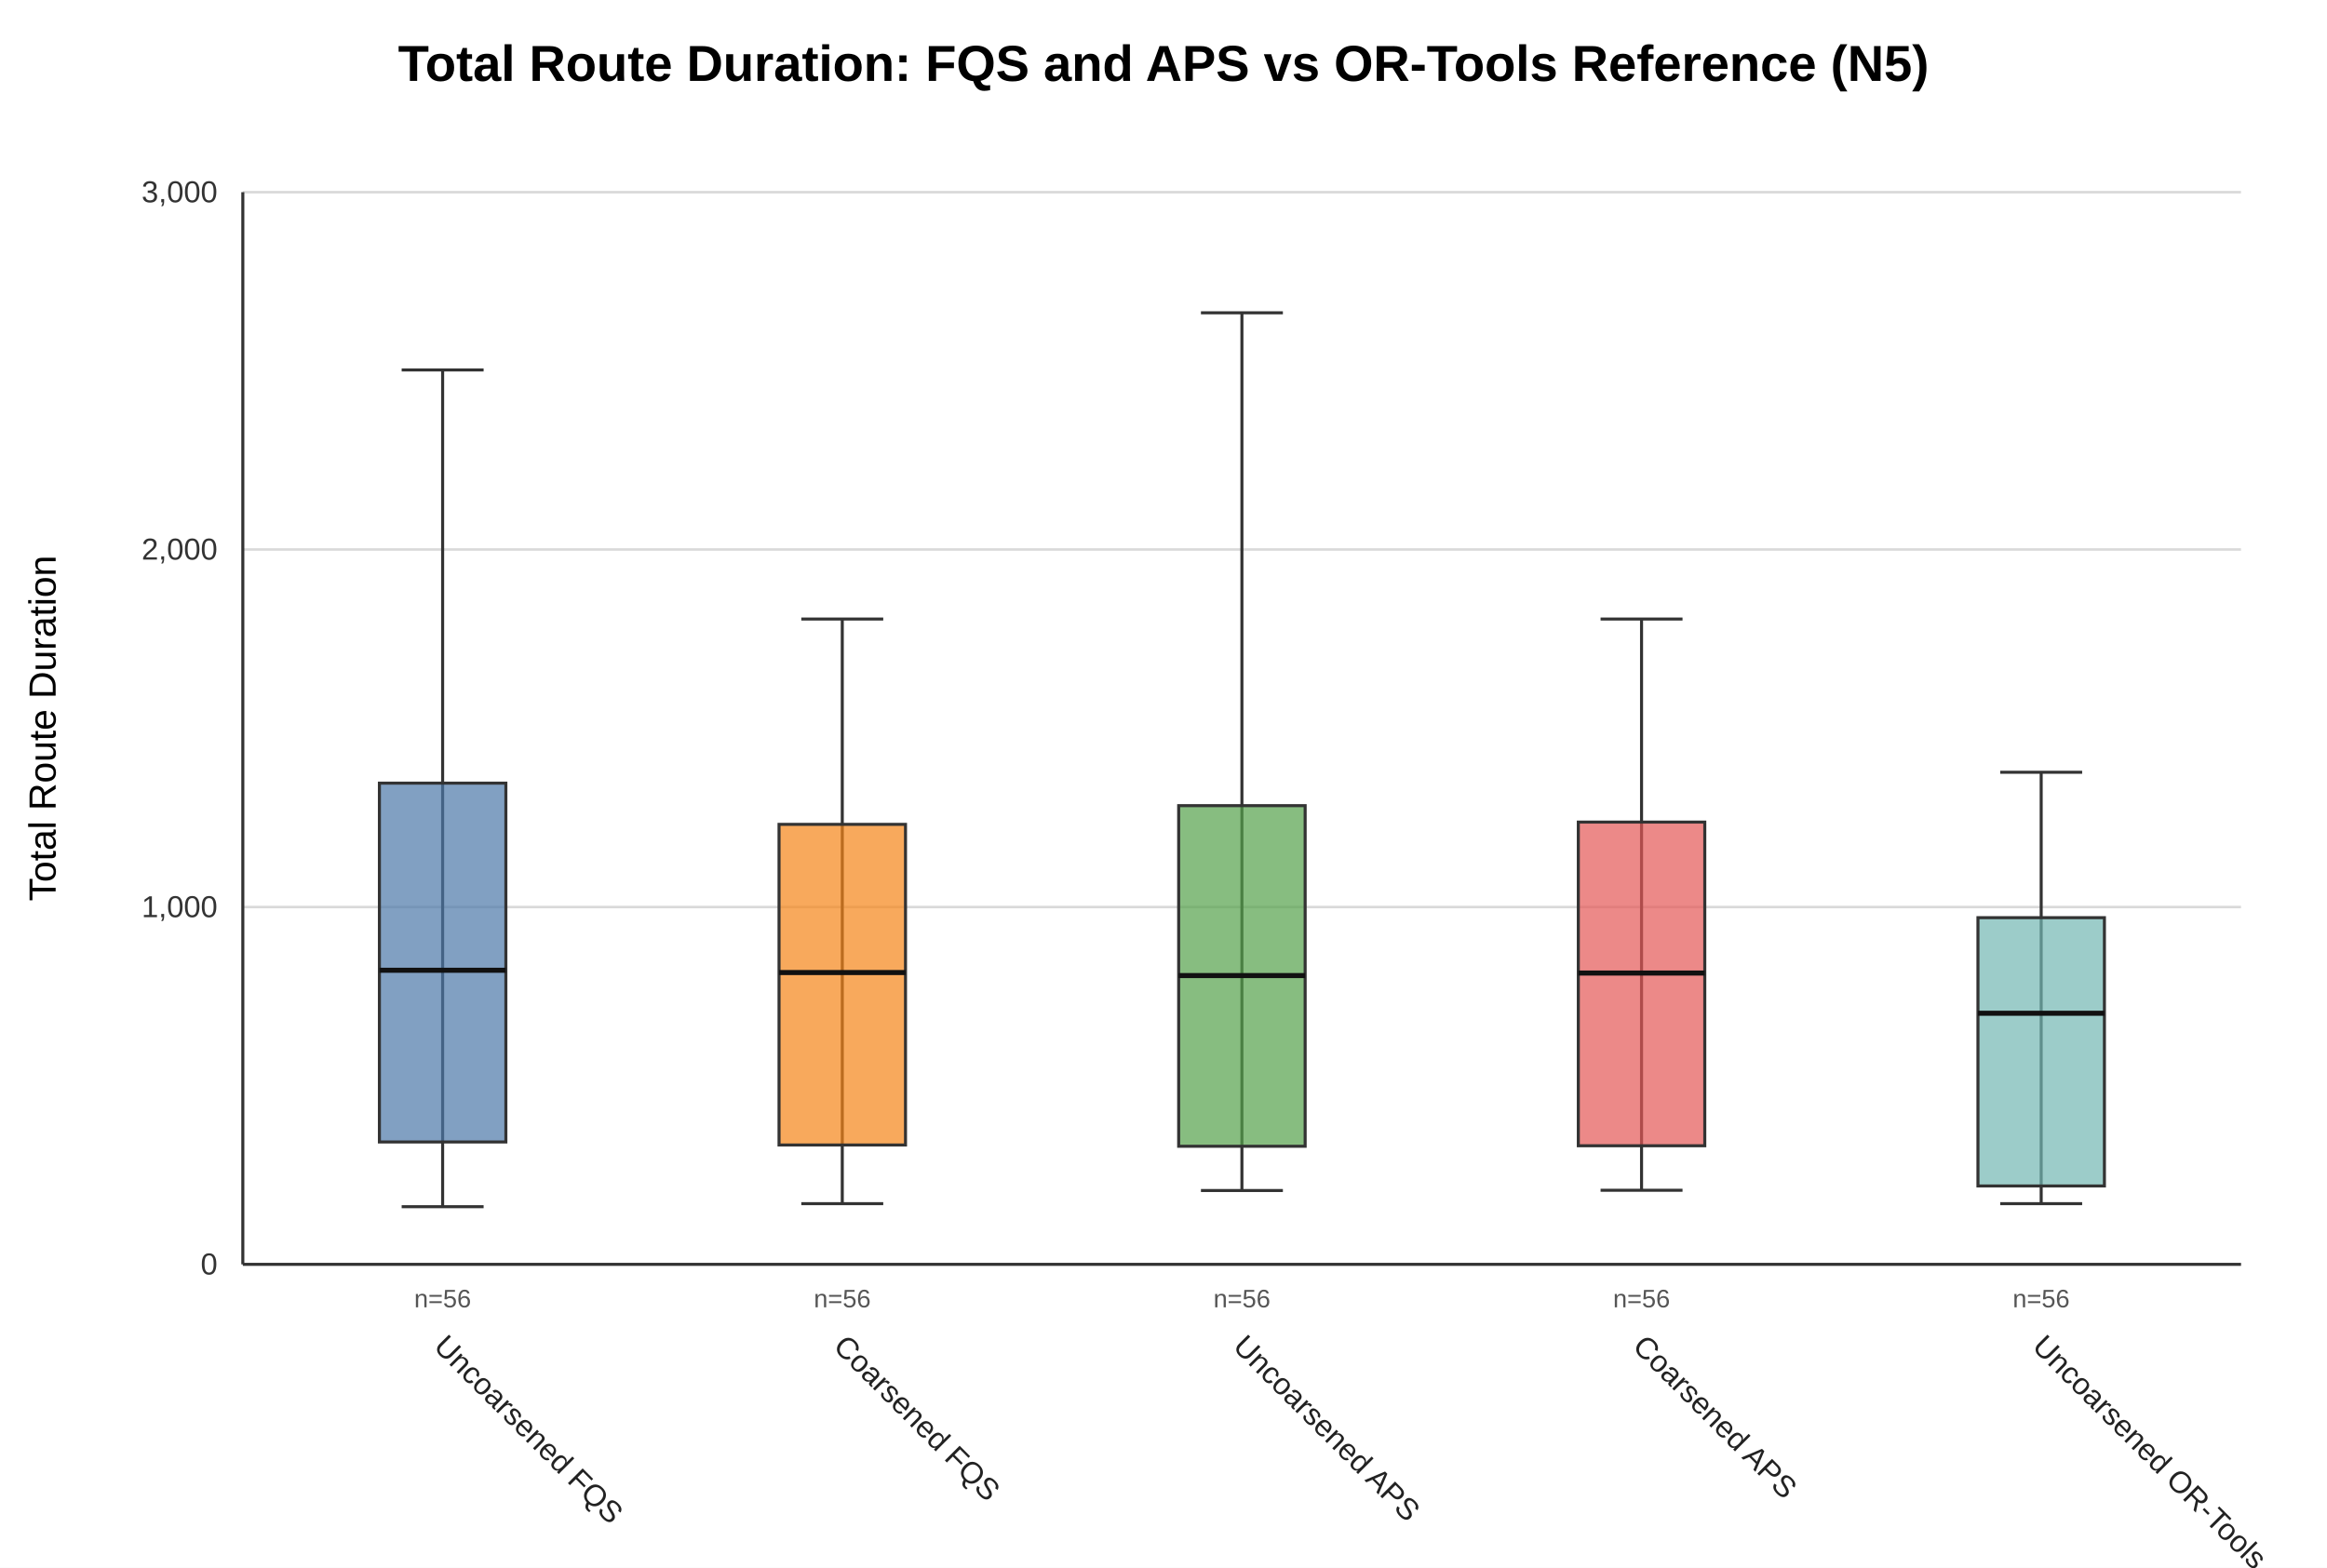
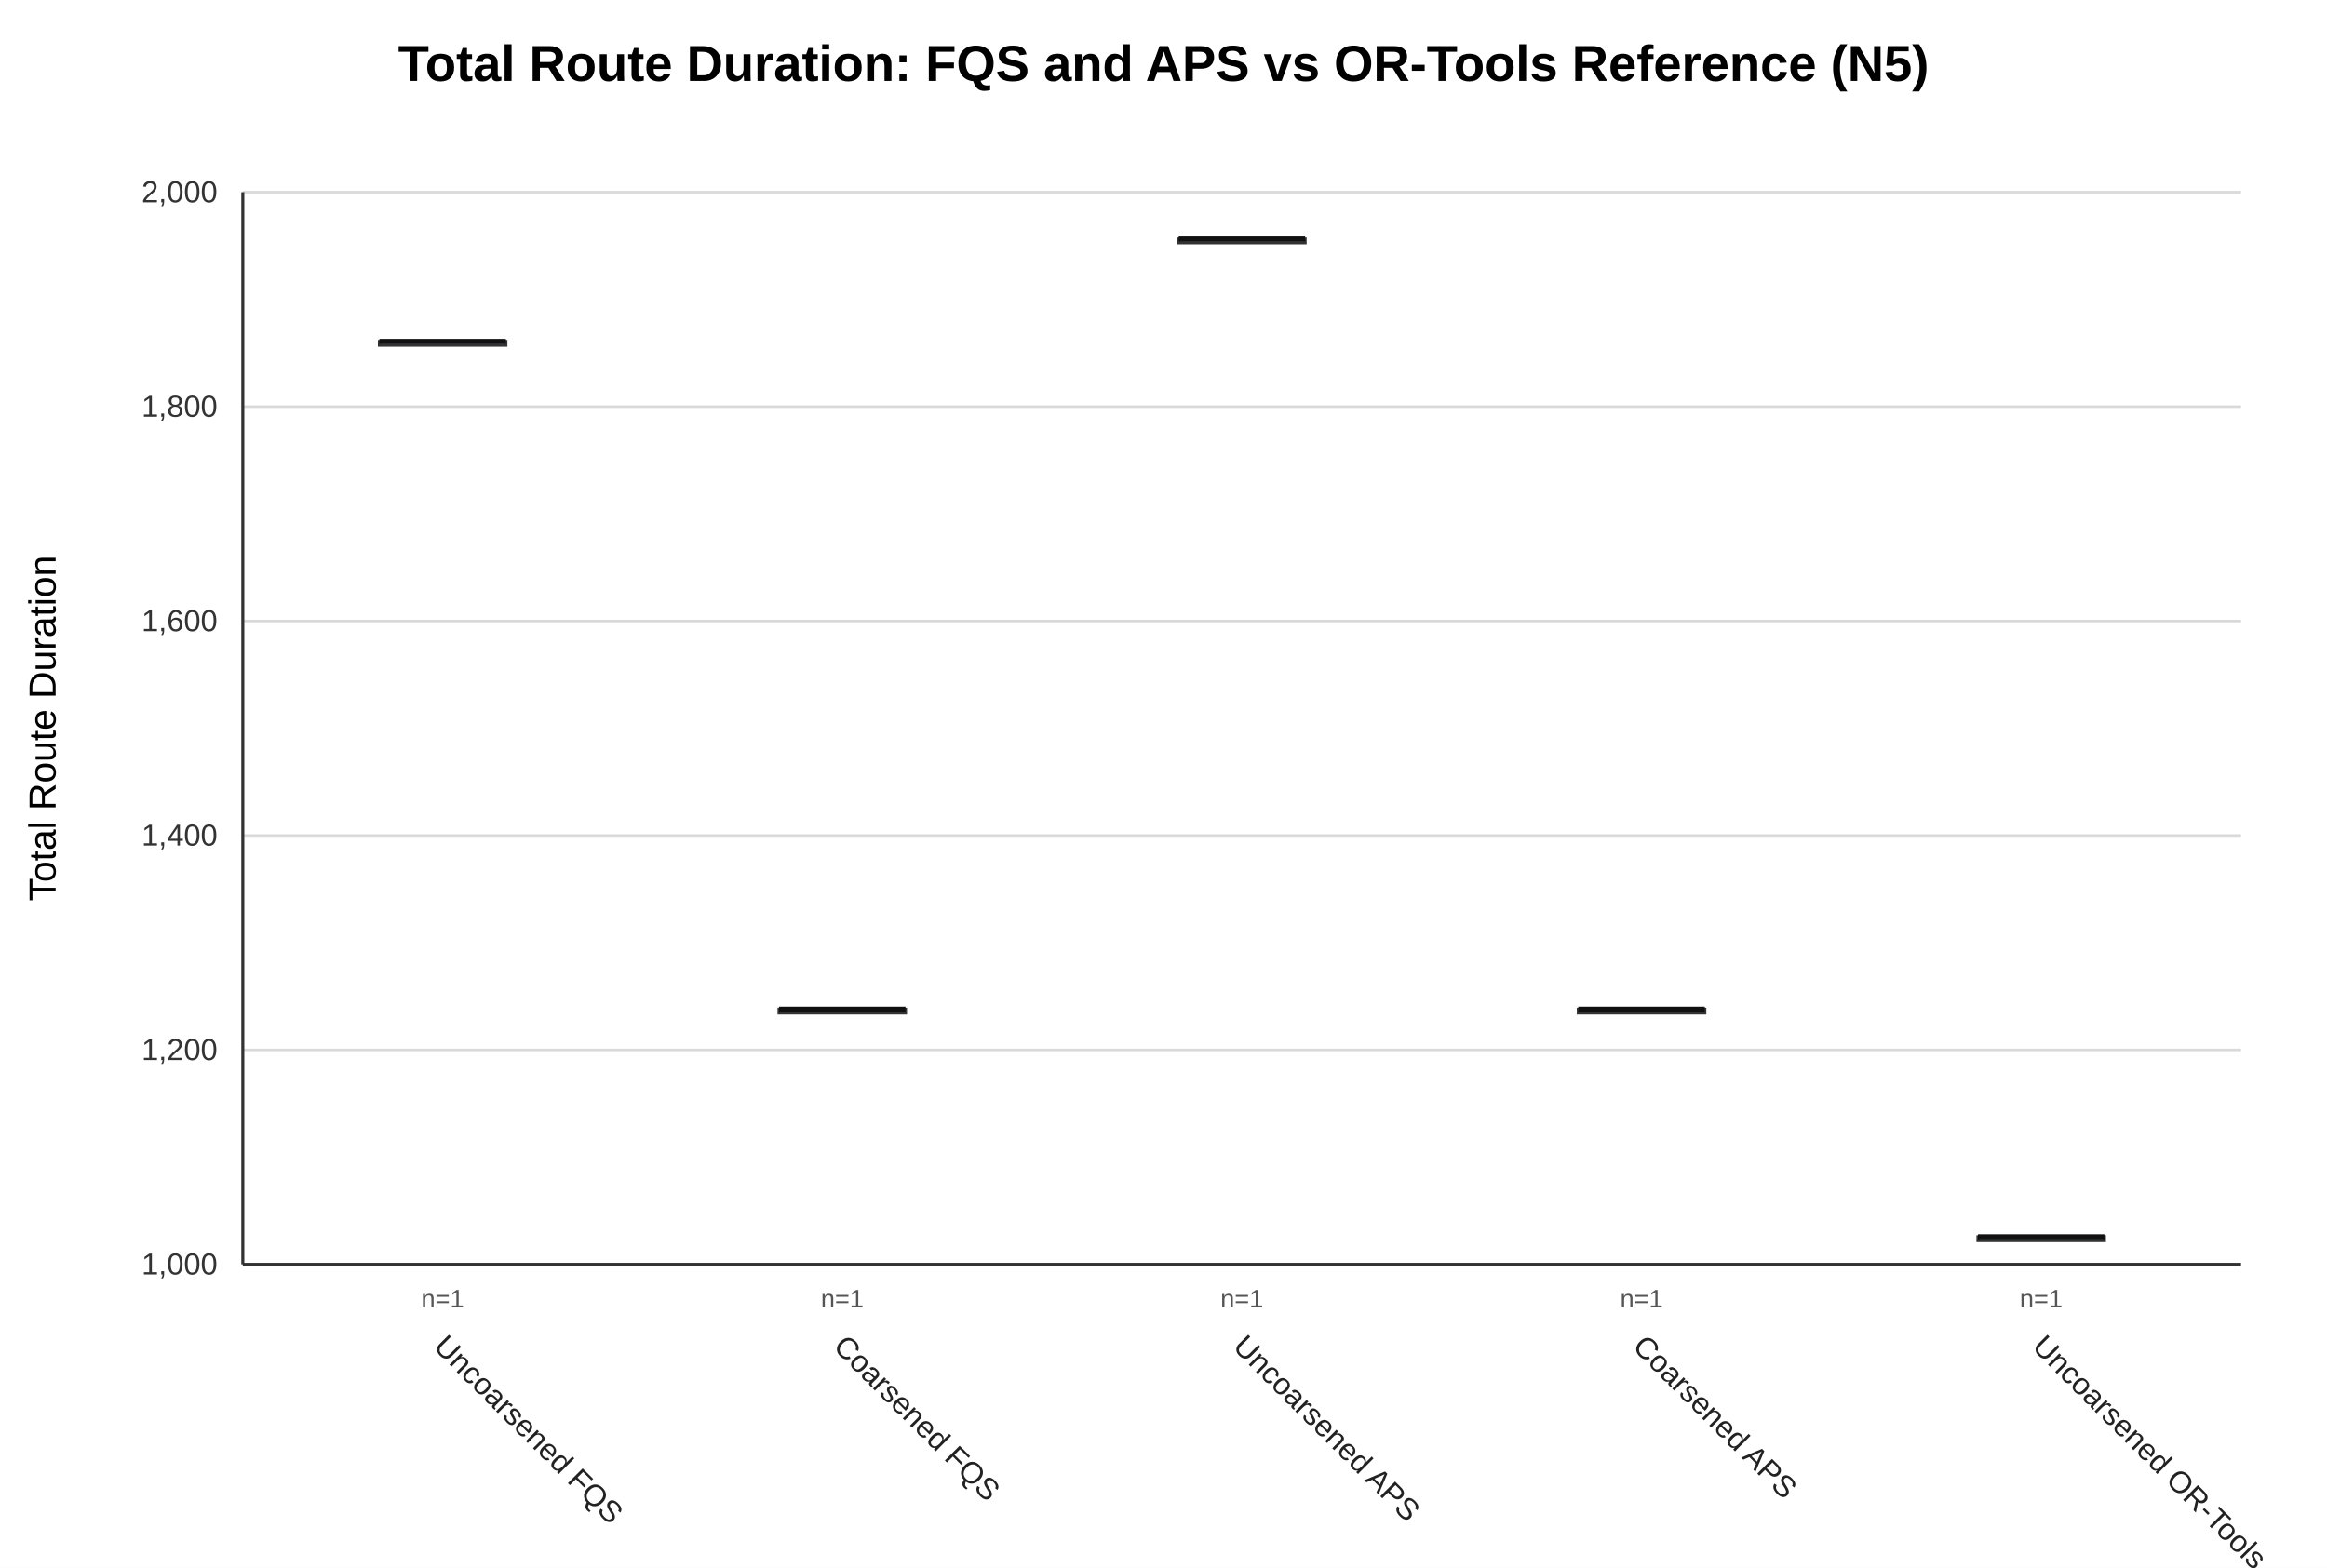
<svg xmlns="http://www.w3.org/2000/svg" width="920" height="620" viewBox="0 0 920 620">
  <rect x="0" y="0" width="920" height="620" fill="#ffffff" />
  <text x="460.0" y="32" text-anchor="middle" font-family="Arial, sans-serif" font-size="20" font-weight="700">Total Route Duration: FQS and APS vs OR-Tools Reference (N5)</text>
  <text transform="translate(22 288.0) rotate(-90)" text-anchor="middle" font-family="Arial, sans-serif" font-size="15">Total Route Duration</text>
  <line x1="96" y1="500.0" x2="886" y2="500.0" stroke="#d9d9d9" stroke-width="1" />
-   <text x="86" y="504.0" text-anchor="end" font-family="Arial, sans-serif" font-size="12" fill="#333333">0</text>
-   <line x1="96" y1="358.7" x2="886" y2="358.7" stroke="#d9d9d9" stroke-width="1" />
-   <text x="86" y="362.7" text-anchor="end" font-family="Arial, sans-serif" font-size="12" fill="#333333">1,000</text>
-   <line x1="96" y1="217.3" x2="886" y2="217.3" stroke="#d9d9d9" stroke-width="1" />
-   <text x="86" y="221.3" text-anchor="end" font-family="Arial, sans-serif" font-size="12" fill="#333333">2,000</text>
+   <text x="86" y="504.0" text-anchor="end" font-family="Arial, sans-serif" font-size="12" fill="#333333">1,000</text>
+   <line x1="96" y1="415.2" x2="886" y2="415.2" stroke="#d9d9d9" stroke-width="1" />
+   <text x="86" y="419.2" text-anchor="end" font-family="Arial, sans-serif" font-size="12" fill="#333333">1,200</text>
+   <line x1="96" y1="330.4" x2="886" y2="330.4" stroke="#d9d9d9" stroke-width="1" />
+   <text x="86" y="334.4" text-anchor="end" font-family="Arial, sans-serif" font-size="12" fill="#333333">1,400</text>
+   <line x1="96" y1="245.6" x2="886" y2="245.6" stroke="#d9d9d9" stroke-width="1" />
+   <text x="86" y="249.6" text-anchor="end" font-family="Arial, sans-serif" font-size="12" fill="#333333">1,600</text>
+   <line x1="96" y1="160.8" x2="886" y2="160.8" stroke="#d9d9d9" stroke-width="1" />
+   <text x="86" y="164.8" text-anchor="end" font-family="Arial, sans-serif" font-size="12" fill="#333333">1,800</text>
  <line x1="96" y1="76.0" x2="886" y2="76.0" stroke="#d9d9d9" stroke-width="1" />
-   <text x="86" y="80.0" text-anchor="end" font-family="Arial, sans-serif" font-size="12" fill="#333333">3,000</text>
+   <text x="86" y="80.0" text-anchor="end" font-family="Arial, sans-serif" font-size="12" fill="#333333">2,000</text>
  <line x1="96" y1="76" x2="96" y2="500" stroke="#333333" stroke-width="1.2" />
  <line x1="96" y1="500" x2="886" y2="500" stroke="#333333" stroke-width="1.2" />
-   <line x1="175.0" y1="146.3" x2="175.0" y2="477.2" stroke="#333333" stroke-width="1.2" />
-   <line x1="158.8" y1="146.3" x2="191.2" y2="146.3" stroke="#333333" stroke-width="1.2" />
-   <line x1="158.8" y1="477.2" x2="191.2" y2="477.2" stroke="#333333" stroke-width="1.2" />
-   <rect x="150.0" y="309.7" width="50.0" height="141.9" fill="#4C78A8" fill-opacity="0.70" stroke="#333333" stroke-width="1.2" />
-   <line x1="150.0" y1="383.7" x2="200.0" y2="383.7" stroke="#111111" stroke-width="2" />
-   <text x="175.0" y="517" text-anchor="middle" font-family="Arial, sans-serif" font-size="10" fill="#555555">n=56</text>
+   <line x1="175.0" y1="135.0" x2="175.0" y2="135.0" stroke="#333333" stroke-width="1.2" />
+   <line x1="158.8" y1="135.0" x2="191.2" y2="135.0" stroke="#333333" stroke-width="1.2" />
+   <line x1="158.8" y1="135.0" x2="191.2" y2="135.0" stroke="#333333" stroke-width="1.2" />
+   <rect x="150.0" y="135.0" width="50.0" height="1.5" fill="#4C78A8" fill-opacity="0.70" stroke="#333333" stroke-width="1.2" />
+   <line x1="150.0" y1="135.0" x2="200.0" y2="135.0" stroke="#111111" stroke-width="2" />
+   <text x="175.0" y="517" text-anchor="middle" font-family="Arial, sans-serif" font-size="10" fill="#555555">n=1</text>
  <text transform="translate(171.0 533) rotate(45)" text-anchor="start" font-family="Arial, sans-serif" font-size="12" fill="#222222">Uncoarsened FQS</text>
-   <line x1="333.0" y1="244.8" x2="333.0" y2="476.0" stroke="#333333" stroke-width="1.2" />
-   <line x1="316.8" y1="244.8" x2="349.2" y2="244.8" stroke="#333333" stroke-width="1.2" />
-   <line x1="316.8" y1="476.0" x2="349.2" y2="476.0" stroke="#333333" stroke-width="1.2" />
-   <rect x="308.0" y="326.0" width="50.0" height="126.8" fill="#F58518" fill-opacity="0.70" stroke="#333333" stroke-width="1.2" />
-   <line x1="308.0" y1="384.6" x2="358.0" y2="384.6" stroke="#111111" stroke-width="2" />
-   <text x="333.0" y="517" text-anchor="middle" font-family="Arial, sans-serif" font-size="10" fill="#555555">n=56</text>
+   <line x1="333.0" y1="399.1" x2="333.0" y2="399.1" stroke="#333333" stroke-width="1.2" />
+   <line x1="316.8" y1="399.1" x2="349.2" y2="399.1" stroke="#333333" stroke-width="1.2" />
+   <line x1="316.8" y1="399.1" x2="349.2" y2="399.1" stroke="#333333" stroke-width="1.2" />
+   <rect x="308.0" y="399.1" width="50.0" height="1.5" fill="#F58518" fill-opacity="0.70" stroke="#333333" stroke-width="1.2" />
+   <line x1="308.0" y1="399.1" x2="358.0" y2="399.1" stroke="#111111" stroke-width="2" />
+   <text x="333.0" y="517" text-anchor="middle" font-family="Arial, sans-serif" font-size="10" fill="#555555">n=1</text>
  <text transform="translate(329.0 533) rotate(45)" text-anchor="start" font-family="Arial, sans-serif" font-size="12" fill="#222222">Coarsened FQS</text>
-   <line x1="491.0" y1="123.7" x2="491.0" y2="470.8" stroke="#333333" stroke-width="1.2" />
-   <line x1="474.8" y1="123.7" x2="507.2" y2="123.7" stroke="#333333" stroke-width="1.2" />
-   <line x1="474.8" y1="470.8" x2="507.2" y2="470.8" stroke="#333333" stroke-width="1.2" />
-   <rect x="466.0" y="318.6" width="50.0" height="134.7" fill="#54A24B" fill-opacity="0.70" stroke="#333333" stroke-width="1.2" />
-   <line x1="466.0" y1="385.8" x2="516.0" y2="385.8" stroke="#111111" stroke-width="2" />
-   <text x="491.0" y="517" text-anchor="middle" font-family="Arial, sans-serif" font-size="10" fill="#555555">n=56</text>
+   <line x1="491.0" y1="94.5" x2="491.0" y2="94.5" stroke="#333333" stroke-width="1.2" />
+   <line x1="474.8" y1="94.5" x2="507.2" y2="94.5" stroke="#333333" stroke-width="1.2" />
+   <line x1="474.8" y1="94.5" x2="507.2" y2="94.5" stroke="#333333" stroke-width="1.2" />
+   <rect x="466.0" y="94.5" width="50.0" height="1.5" fill="#54A24B" fill-opacity="0.70" stroke="#333333" stroke-width="1.2" />
+   <line x1="466.0" y1="94.5" x2="516.0" y2="94.5" stroke="#111111" stroke-width="2" />
+   <text x="491.0" y="517" text-anchor="middle" font-family="Arial, sans-serif" font-size="10" fill="#555555">n=1</text>
  <text transform="translate(487.0 533) rotate(45)" text-anchor="start" font-family="Arial, sans-serif" font-size="12" fill="#222222">Uncoarsened APS</text>
-   <line x1="649.0" y1="244.8" x2="649.0" y2="470.7" stroke="#333333" stroke-width="1.2" />
-   <line x1="632.8" y1="244.8" x2="665.2" y2="244.8" stroke="#333333" stroke-width="1.2" />
-   <line x1="632.8" y1="470.7" x2="665.2" y2="470.7" stroke="#333333" stroke-width="1.2" />
-   <rect x="624.0" y="325.1" width="50.0" height="128.0" fill="#E45756" fill-opacity="0.70" stroke="#333333" stroke-width="1.2" />
-   <line x1="624.0" y1="384.8" x2="674.0" y2="384.8" stroke="#111111" stroke-width="2" />
-   <text x="649.0" y="517" text-anchor="middle" font-family="Arial, sans-serif" font-size="10" fill="#555555">n=56</text>
+   <line x1="649.0" y1="399.1" x2="649.0" y2="399.1" stroke="#333333" stroke-width="1.2" />
+   <line x1="632.8" y1="399.1" x2="665.2" y2="399.1" stroke="#333333" stroke-width="1.2" />
+   <line x1="632.8" y1="399.1" x2="665.2" y2="399.1" stroke="#333333" stroke-width="1.2" />
+   <rect x="624.0" y="399.1" width="50.0" height="1.5" fill="#E45756" fill-opacity="0.70" stroke="#333333" stroke-width="1.2" />
+   <line x1="624.0" y1="399.1" x2="674.0" y2="399.1" stroke="#111111" stroke-width="2" />
+   <text x="649.0" y="517" text-anchor="middle" font-family="Arial, sans-serif" font-size="10" fill="#555555">n=1</text>
  <text transform="translate(645.0 533) rotate(45)" text-anchor="start" font-family="Arial, sans-serif" font-size="12" fill="#222222">Coarsened APS</text>
-   <line x1="807.0" y1="305.4" x2="807.0" y2="476.0" stroke="#333333" stroke-width="1.2" />
-   <line x1="790.8" y1="305.4" x2="823.2" y2="305.4" stroke="#333333" stroke-width="1.2" />
-   <line x1="790.8" y1="476.0" x2="823.2" y2="476.0" stroke="#333333" stroke-width="1.2" />
-   <rect x="782.0" y="362.9" width="50.0" height="106.1" fill="#72B7B2" fill-opacity="0.70" stroke="#333333" stroke-width="1.2" />
-   <line x1="782.0" y1="400.7" x2="832.0" y2="400.7" stroke="#111111" stroke-width="2" />
-   <text x="807.0" y="517" text-anchor="middle" font-family="Arial, sans-serif" font-size="10" fill="#555555">n=56</text>
+   <line x1="807.0" y1="489.1" x2="807.0" y2="489.1" stroke="#333333" stroke-width="1.2" />
+   <line x1="790.8" y1="489.1" x2="823.2" y2="489.1" stroke="#333333" stroke-width="1.2" />
+   <line x1="790.8" y1="489.1" x2="823.2" y2="489.1" stroke="#333333" stroke-width="1.2" />
+   <rect x="782.0" y="489.1" width="50.0" height="1.5" fill="#72B7B2" fill-opacity="0.70" stroke="#333333" stroke-width="1.2" />
+   <line x1="782.0" y1="489.1" x2="832.0" y2="489.1" stroke="#111111" stroke-width="2" />
+   <text x="807.0" y="517" text-anchor="middle" font-family="Arial, sans-serif" font-size="10" fill="#555555">n=1</text>
  <text transform="translate(803.0 533) rotate(45)" text-anchor="start" font-family="Arial, sans-serif" font-size="12" fill="#222222">Uncoarsened OR-Tools</text>
</svg>
